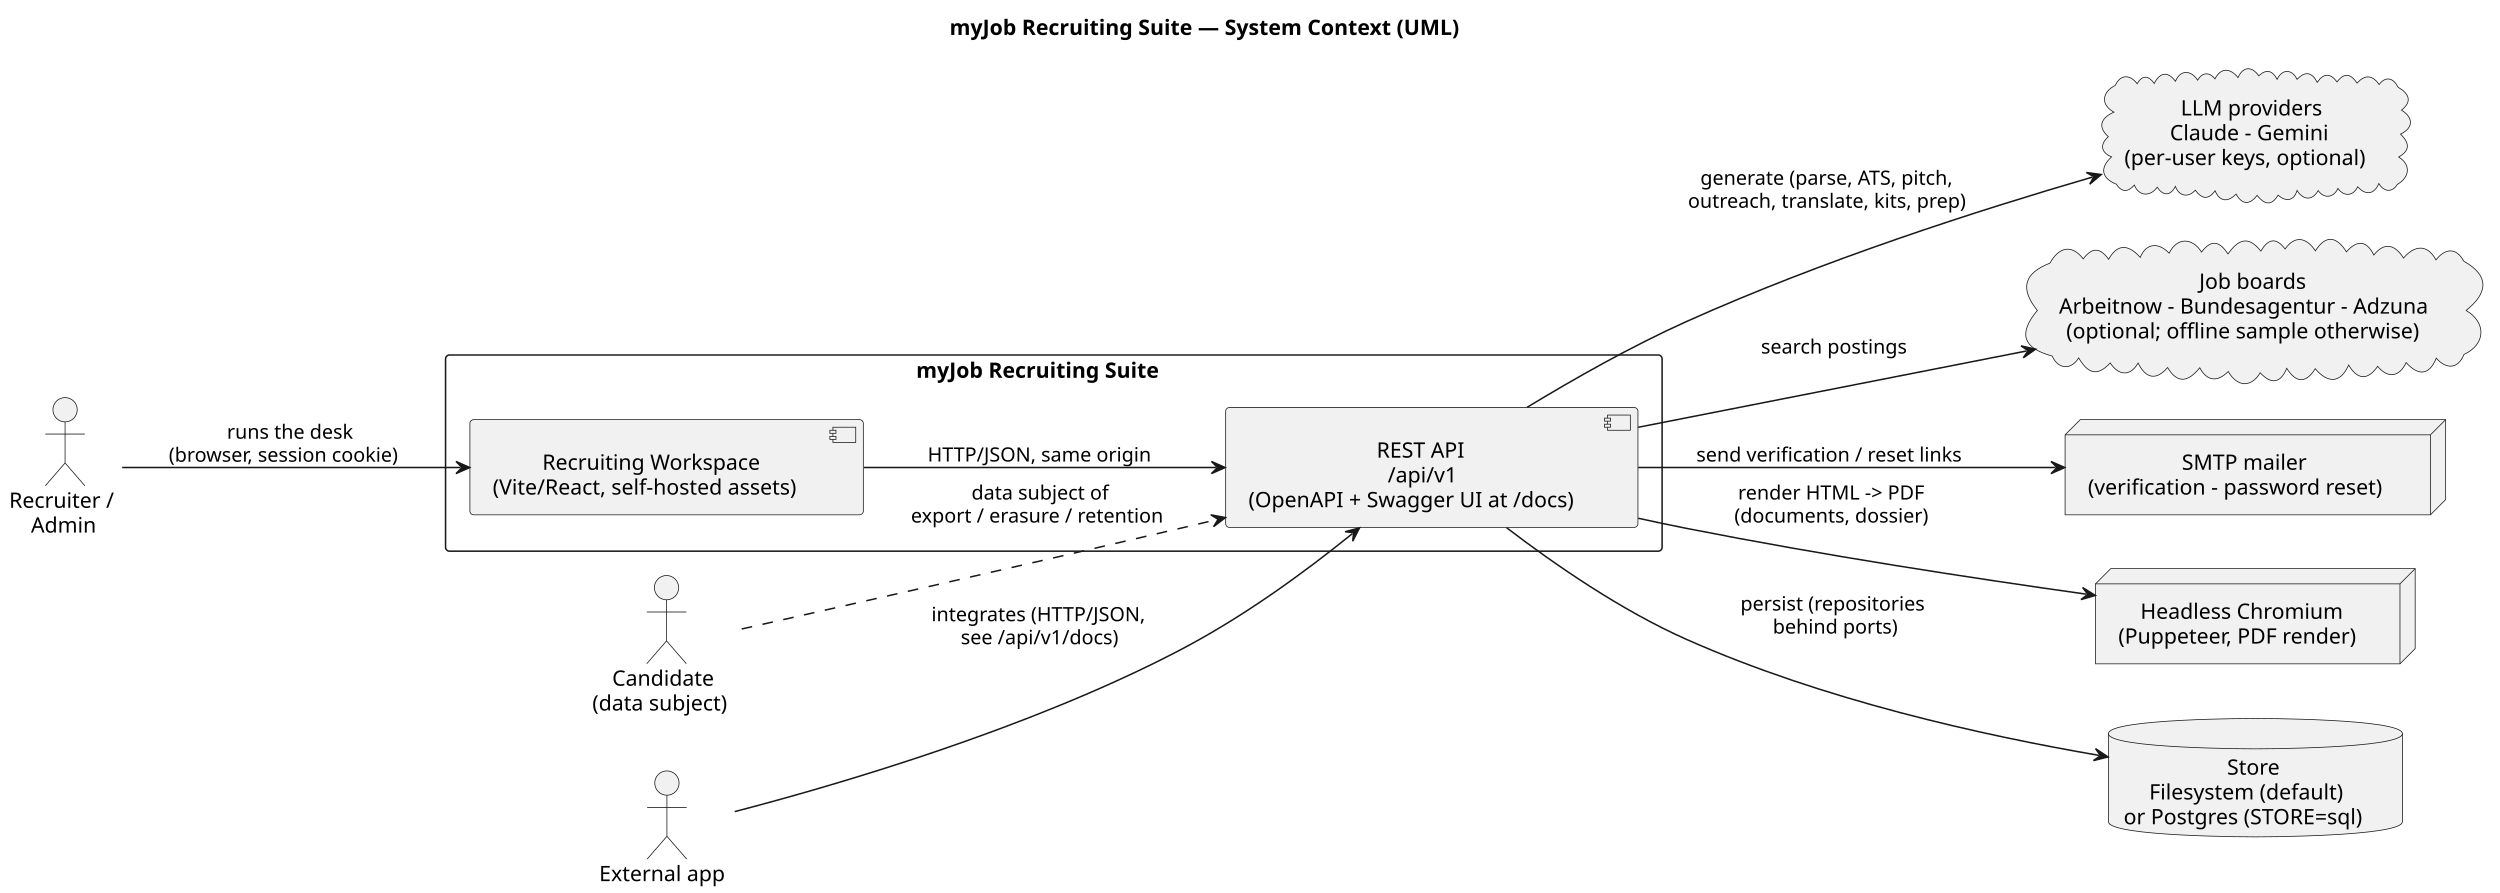
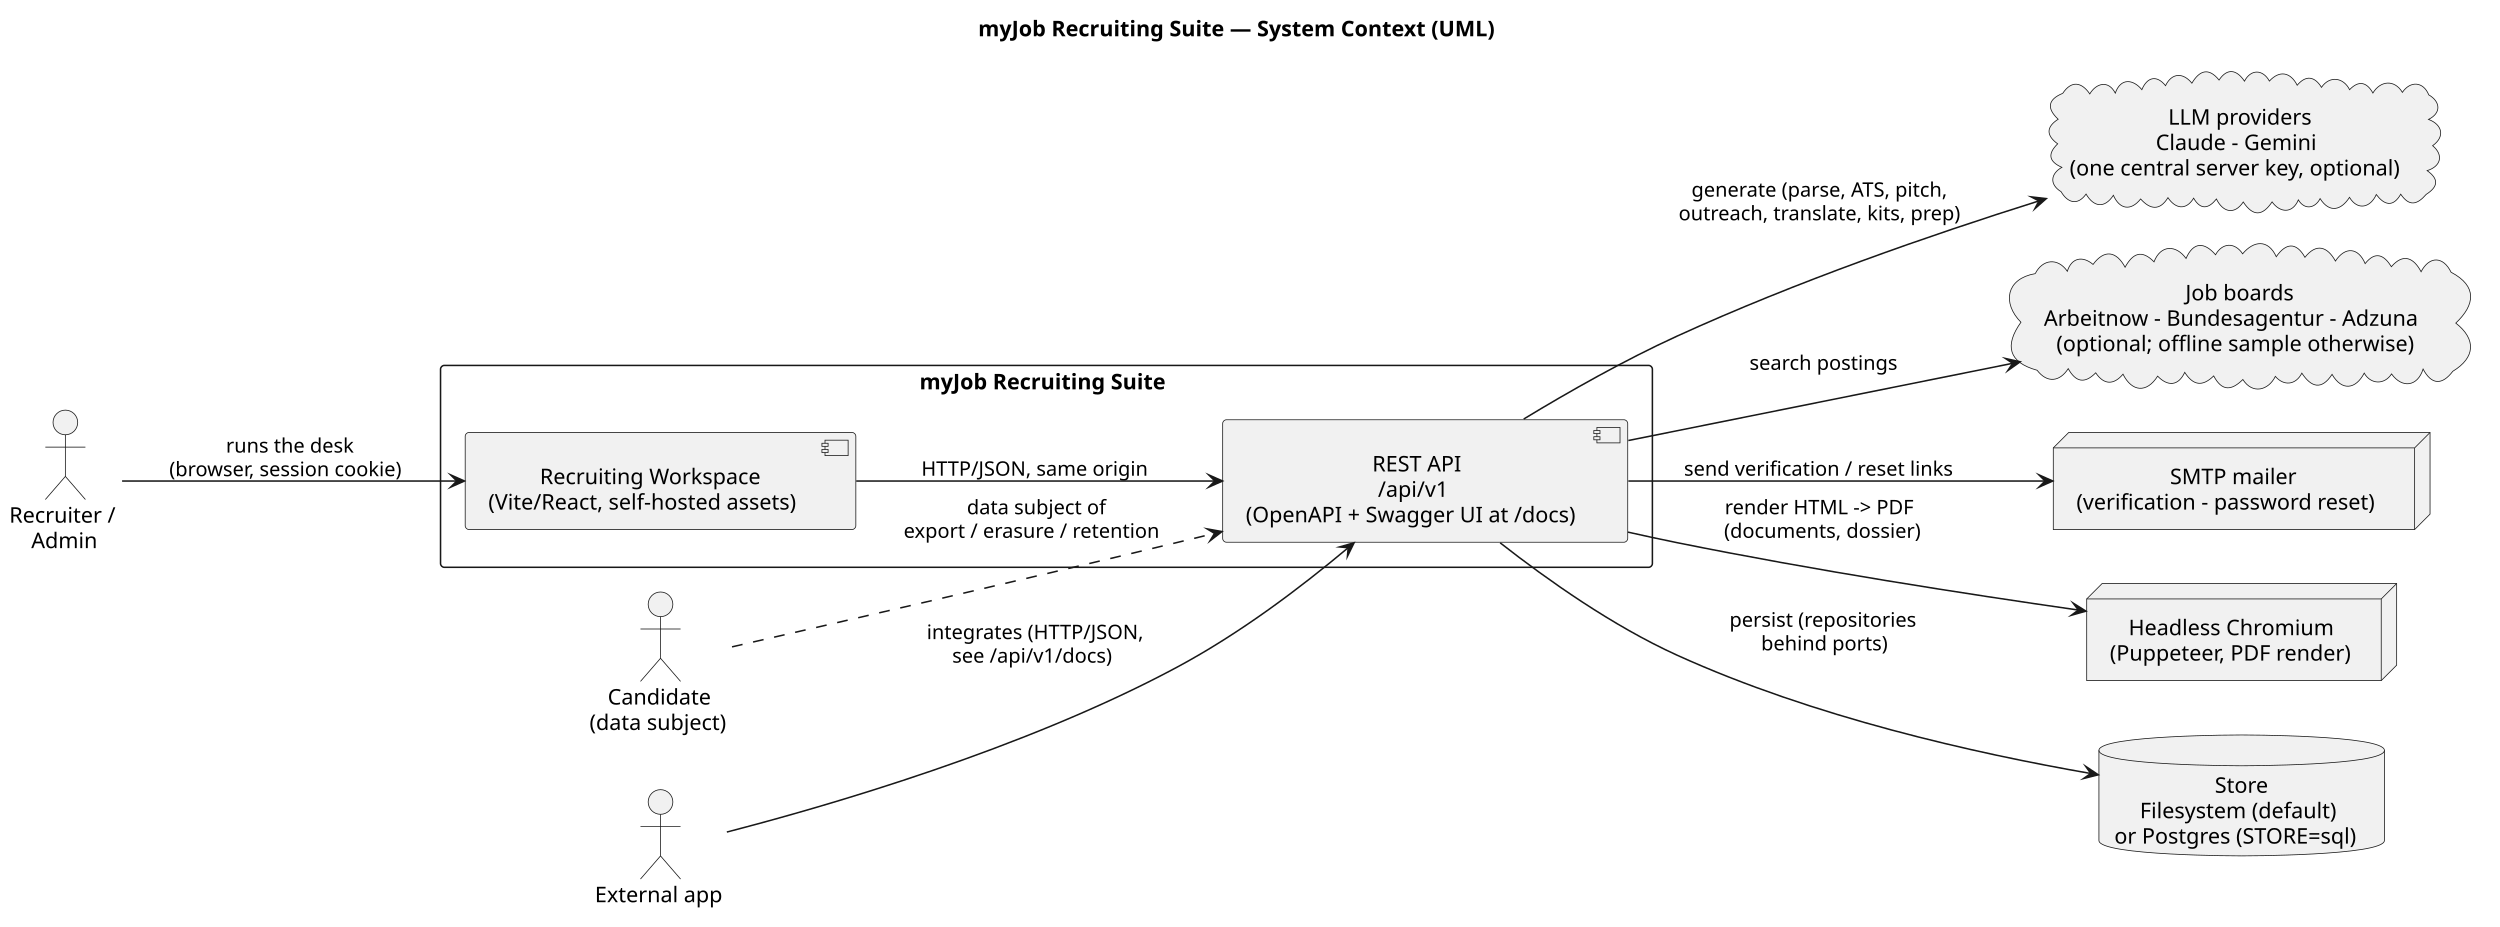
- <svg xmlns="http://www.w3.org/2000/svg" contentStyleType="text/css" data-diagram-type="DESCRIPTION" height="587px" preserveAspectRatio="none" style="width:1644px;height:587px;background:#FFFFFF;" version="1.1" viewBox="0 0 1644 587" width="1644px" zoomAndPan="magnify">
+ <svg xmlns="http://www.w3.org/2000/svg" contentStyleType="text/css" data-diagram-type="DESCRIPTION" height="601px" preserveAspectRatio="none" style="width:1622px;height:601px;background:#FFFFFF;" version="1.1" viewBox="0 0 1622 601" width="1622px" zoomAndPan="magnify">
  <defs />
  <g>
    <g class="title" data-source-line="1">
-       <text fill="#000000" font-family="sans-serif" font-size="14" font-weight="bold" lengthAdjust="spacing" textLength="381.671" x="624.431" y="22.995">myJob Recruiting Suite — System Context (UML)</text>
+       <text fill="#000000" font-family="sans-serif" font-size="14" font-weight="700" lengthAdjust="spacing" textLength="346.199" x="634.634" y="23.535">myJob Recruiting Suite — System Context (UML)</text>
    </g>
-     <g class="cluster" data-entity="System" data-source-line="11" data-uid="ent0005" id="cluster_System">
-       <rect fill="none" height="129" rx="2.5" ry="2.5" style="stroke:#181818;stroke-width:1;" width="800" x="293" y="233.447" />
-       <text fill="#000000" font-family="sans-serif" font-size="14" font-weight="bold" lengthAdjust="spacing" textLength="181.07" x="602.465" y="248.442">myJob Recruiting Suite</text>
+     <g class="cluster" data-qualified-name="System" data-source-line="11" id="ent0004">
+       <rect fill="none" height="131" rx="2.5" ry="2.5" style="stroke:#181818;stroke-width:1;" width="786.25" x="285.82" y="237.078" />
+       <text fill="#000000" font-family="sans-serif" font-size="14" font-weight="700" lengthAdjust="spacing" textLength="164.746" x="596.572" y="252.614">myJob Recruiting Suite</text>
    </g>
-     <g class="entity" data-entity="API" data-source-line="12" data-uid="ent0006" id="entity_API">
-       <rect fill="#F1F1F1" height="78.891" rx="2.5" ry="2.5" style="stroke:#181818;stroke-width:0.5;" width="271.109" x="806" y="267.947" />
-       <rect fill="#F1F1F1" height="10" style="stroke:#181818;stroke-width:0.5;" width="15" x="1057.109" y="272.947" />
-       <rect fill="#F1F1F1" height="2" style="stroke:#181818;stroke-width:0.5;" width="4" x="1055.109" y="274.947" />
-       <rect fill="#F1F1F1" height="2" style="stroke:#181818;stroke-width:0.5;" width="4" x="1055.109" y="278.947" />
-       <text fill="#000000" font-family="sans-serif" font-size="14" lengthAdjust="spacing" textLength="62.61" x="905.25" y="300.942">REST API</text>
-       <text fill="#000000" font-family="sans-serif" font-size="14" lengthAdjust="spacing" textLength="47.981" x="912.564" y="317.239">/api/v1</text>
-       <text fill="#000000" font-family="sans-serif" font-size="14" lengthAdjust="spacing" textLength="231.109" x="821" y="333.536">(OpenAPI + Swagger UI at /docs)</text>
+     <g class="entity" data-qualified-name="System.API" data-source-line="12" id="ent0005">
+       <rect fill="#F1F1F1" height="79.465" rx="2.5" ry="2.5" style="stroke:#181818;stroke-width:0.5;" width="262.797" x="793.27" y="272.339" />
+       <rect fill="#F1F1F1" height="10" style="stroke:#181818;stroke-width:0.5;" width="15" x="1036.067" y="277.339" />
+       <rect fill="#F1F1F1" height="2" style="stroke:#181818;stroke-width:0.5;" width="4" x="1034.067" y="279.339" />
+       <rect fill="#F1F1F1" height="2" style="stroke:#181818;stroke-width:0.5;" width="4" x="1034.067" y="283.339" />
+       <text fill="#000000" font-family="sans-serif" font-size="14" lengthAdjust="spacing" textLength="58.693" x="890.322" y="305.874">REST API</text>
+       <text fill="#000000" font-family="sans-serif" font-size="14" lengthAdjust="spacing" textLength="51.372" x="893.982" y="322.362">/api/v1</text>
+       <text fill="#000000" font-family="sans-serif" font-size="14" lengthAdjust="spacing" textLength="222.797" x="808.27" y="338.85">(OpenAPI + Swagger UI at /docs)</text>
    </g>
-     <g class="entity" data-entity="UI" data-source-line="13" data-uid="ent0007" id="entity_UI">
-       <rect fill="#F1F1F1" height="62.594" rx="2.5" ry="2.5" style="stroke:#181818;stroke-width:0.5;" width="258.729" x="309" y="275.947" />
-       <rect fill="#F1F1F1" height="10" style="stroke:#181818;stroke-width:0.5;" width="15" x="547.73" y="280.947" />
-       <rect fill="#F1F1F1" height="2" style="stroke:#181818;stroke-width:0.5;" width="4" x="545.73" y="282.947" />
-       <rect fill="#F1F1F1" height="2" style="stroke:#181818;stroke-width:0.5;" width="4" x="545.73" y="286.947" />
-       <text fill="#000000" font-family="sans-serif" font-size="14" lengthAdjust="spacing" textLength="153.487" x="356.621" y="308.942">Recruiting Workspace</text>
-       <text fill="#000000" font-family="sans-serif" font-size="14" lengthAdjust="spacing" textLength="218.73" x="324" y="325.239">(Vite/React, self-hosted assets)</text>
+     <g class="entity" data-qualified-name="System.UI" data-source-line="13" id="ent0006">
+       <rect fill="#F1F1F1" height="62.977" rx="2.5" ry="2.5" style="stroke:#181818;stroke-width:0.5;" width="253.445" x="301.82" y="280.589" />
+       <rect fill="#F1F1F1" height="10" style="stroke:#181818;stroke-width:0.5;" width="15" x="535.265" y="285.589" />
+       <rect fill="#F1F1F1" height="2" style="stroke:#181818;stroke-width:0.5;" width="4" x="533.265" y="287.589" />
+       <rect fill="#F1F1F1" height="2" style="stroke:#181818;stroke-width:0.5;" width="4" x="533.265" y="291.589" />
+       <text fill="#000000" font-family="sans-serif" font-size="14" lengthAdjust="spacing" textLength="146.556" x="350.265" y="314.124">Recruiting Workspace</text>
+       <text fill="#000000" font-family="sans-serif" font-size="14" lengthAdjust="spacing" textLength="213.445" x="316.82" y="330.612">(Vite/React, self-hosted assets)</text>
    </g>
-     <g class="entity" data-entity="Recruiter" data-source-line="7" data-uid="ent0002" id="entity_Recruiter">
-       <ellipse cx="42.791" cy="269.447" fill="#F1F1F1" rx="8" ry="8" style="stroke:#181818;stroke-width:0.5;" />
-       <path d="M42.791,277.447 L42.791,304.447 M29.791,285.447 L55.791,285.447 M42.791,304.447 L29.791,319.447 M42.791,304.447 L55.791,319.447" fill="none" style="stroke:#181818;stroke-width:0.5;" />
-       <text fill="#000000" font-family="sans-serif" font-size="14" lengthAdjust="spacing" textLength="73.582" x="6" y="333.942">Recruiter /</text>
-       <text fill="#000000" font-family="sans-serif" font-size="14" lengthAdjust="spacing" textLength="44.864" x="20.359" y="350.239">Admin</text>
+     <g class="entity" data-qualified-name="Recruiter" data-source-line="7" id="ent0001">
+       <ellipse cx="42.412" cy="274.089" fill="#F1F1F1" rx="8" ry="8" style="stroke:#181818;stroke-width:0.5;" />
+       <path d="M42.412,282.089 L42.412,309.089 M29.412,290.089 L55.412,290.089 M42.412,309.089 L29.412,324.089 M42.412,309.089 L55.412,324.089" fill="none" style="stroke:#181818;stroke-width:0.5;" />
+       <text fill="#000000" font-family="sans-serif" font-size="14" lengthAdjust="spacing" textLength="72.823" x="6" y="339.124">Recruiter /</text>
+       <text fill="#000000" font-family="sans-serif" font-size="14" lengthAdjust="spacing" textLength="44.276" x="20.273" y="355.612">Admin</text>
    </g>
-     <g class="entity" data-entity="Candidate" data-source-line="8" data-uid="ent0003" id="entity_Candidate">
-       <ellipse cx="438.326" cy="386.447" fill="#F1F1F1" rx="8" ry="8" style="stroke:#181818;stroke-width:0.5;" />
-       <path d="M438.326,394.447 L438.326,421.447 M425.326,402.447 L451.326,402.447 M438.326,421.447 L425.326,436.447 M438.326,421.447 L451.326,436.447" fill="none" style="stroke:#181818;stroke-width:0.5;" />
-       <text fill="#000000" font-family="sans-serif" font-size="14" lengthAdjust="spacing" textLength="71.572" x="402.54" y="450.942">Candidate</text>
-       <text fill="#000000" font-family="sans-serif" font-size="14" lengthAdjust="spacing" textLength="97.651" x="389.5" y="467.239">(data subject)</text>
+     <g class="entity" data-qualified-name="Candidate" data-source-line="8" id="ent0002">
+       <ellipse cx="428.544" cy="392.089" fill="#F1F1F1" rx="8" ry="8" style="stroke:#181818;stroke-width:0.5;" />
+       <path d="M428.544,400.089 L428.544,427.089 M415.544,408.089 L441.544,408.089 M428.544,427.089 L415.544,442.089 M428.544,427.089 L441.544,442.089" fill="none" style="stroke:#181818;stroke-width:0.5;" />
+       <text fill="#000000" font-family="sans-serif" font-size="14" lengthAdjust="spacing" textLength="68.544" x="394.272" y="457.124">Candidate</text>
+       <text fill="#000000" font-family="sans-serif" font-size="14" lengthAdjust="spacing" textLength="92.148" x="382.47" y="473.612">(data subject)</text>
    </g>
-     <g class="entity" data-entity="Ext" data-source-line="9" data-uid="ent0004" id="entity_Ext">
-       <ellipse cx="438.567" cy="514.947" fill="#F1F1F1" rx="8" ry="8" style="stroke:#181818;stroke-width:0.5;" />
-       <path d="M438.567,522.947 L438.567,549.947 M425.567,530.947 L451.567,530.947 M438.567,549.947 L425.567,564.947 M438.567,549.947 L451.567,564.947" fill="none" style="stroke:#181818;stroke-width:0.5;" />
-       <text fill="#000000" font-family="sans-serif" font-size="14" lengthAdjust="spacing" textLength="89.134" x="394" y="579.442">External app</text>
+     <g class="entity" data-qualified-name="Ext" data-source-line="9" id="ent0003">
+       <ellipse cx="428.545" cy="520.328" fill="#F1F1F1" rx="8" ry="8" style="stroke:#181818;stroke-width:0.5;" />
+       <path d="M428.545,528.328 L428.545,555.328 M415.545,536.328 L441.545,536.328 M428.545,555.328 L415.545,570.328 M428.545,555.328 L441.545,570.328" fill="none" style="stroke:#181818;stroke-width:0.5;" />
+       <text fill="#000000" font-family="sans-serif" font-size="14" lengthAdjust="spacing" textLength="85.189" x="385.95" y="585.364">External app</text>
    </g>
-     <g class="entity" data-entity="LLM" data-source-line="16" data-uid="ent0008" id="entity_LLM">
-       <path d="M1391.005,56.173 C1394.417,48.608 1400.881,48.983 1405.363,55.046 C1408.908,49.085 1412.921,49.711 1416.656,54.854 C1420.262,47.698 1425.518,46.507 1430.552,53.448 C1433.952,45.393 1441.019,46.26 1445.157,52.705 C1448.174,47.523 1452.797,47.154 1456.57,51.831 C1460.663,44.012 1466.851,44.917 1471.697,51.011 C1475.036,43.634 1480.8,43.297 1485.322,49.855 C1490.326,45.205 1494.421,46.331 1497.432,52.159 C1500.726,45.227 1507.226,45.262 1510.526,52.154 C1515.913,46.584 1520.263,47.36 1523.813,54.132 C1527.948,48.006 1532.456,47.971 1536.846,53.854 C1541.675,47.452 1545.888,48.539 1549.997,54.613 C1555.229,49.026 1560.058,49.138 1564.492,55.575 C1569.125,49.526 1574.126,51.599 1577.027,57.405 C1583.779,61.216 1586.776,66.506 1579.248,72.427 C1587.064,77.226 1587.299,84.067 1578.605,88.194 C1584.249,93.765 1585.337,98.781 1577.389,103.254 C1585.818,108.531 1584.377,116.787 1576.495,121.254 C1572.875,127.128 1567.422,125.939 1564.324,120.684 C1561.245,128.087 1555.528,128.549 1550.434,122.814 C1547.527,129.012 1541.353,129.501 1537.433,123.933 C1534.598,129.962 1528.54,131.017 1524.429,125.351 C1520.442,132.27 1514.447,131.584 1510.565,125.241 C1508.348,132.477 1503.148,132.705 1498.04,128.371 C1493.521,135.979 1488.884,134.244 1484.252,128.488 C1479.32,134.925 1474.533,134.781 1470.431,127.643 C1465.307,132.978 1459.744,132.902 1456.641,125.462 C1451.967,131.771 1447.909,130.783 1443.588,125.079 C1439.142,130.307 1432.764,128.986 1430.56,122.57 C1427.142,129.021 1422.554,128.944 1418.572,123.122 C1414.113,129.358 1406.69,129.363 1403.528,121.716 C1399.397,126.445 1395.228,126.621 1391.64,121.087 C1381.662,117.061 1380.813,110.223 1388.576,103.165 C1381.44,100.265 1380.792,94.876 1386.43,89.908 C1378.71,82.833 1382.291,77.266 1390.102,73.713 C1380.875,68.709 1382.629,60.271 1391.005,56.173" fill="#F1F1F1" style="stroke:#181818;stroke-width:0.5;" />
-       <text fill="#000000" font-family="sans-serif" font-size="14" lengthAdjust="spacing" textLength="98.061" x="1434.047" y="75.942">LLM providers</text>
-       <text fill="#000000" font-family="sans-serif" font-size="14" lengthAdjust="spacing" textLength="112.321" x="1426.918" y="92.239">Claude - Gemini</text>
-       <text fill="#000000" font-family="sans-serif" font-size="14" lengthAdjust="spacing" textLength="172.156" x="1397" y="108.536">(per-user keys, optional)</text>
+     <g class="entity" data-qualified-name="LLM" data-source-line="16" id="ent0007">
+       <path d="M1338.297,60.564 C1343.948,52.062 1350.542,53.165 1355.852,60.931 C1359.917,54.068 1367.828,51.655 1372.395,60.398 C1375.922,50.405 1383.928,51.297 1389.637,58.166 C1392.998,50.186 1399.043,48.26 1404.991,55.568 C1409.158,47.024 1416.481,47.02 1422.097,53.967 C1426.994,45.75 1432.89,43.488 1439.714,51.929 C1445.247,43.7 1451.359,45.371 1456.21,52.655 C1460.39,44.695 1468.149,44.922 1472.383,52.599 C1479.007,45.361 1486.145,46.843 1490.415,55.304 C1496.056,48.575 1501.741,49.471 1506.172,56.673 C1511.481,48.907 1520.422,50.192 1524.42,58.19 C1530.302,51.977 1535.561,53.189 1539.535,60.347 C1544.344,52.341 1553.483,51.349 1558.67,59.91 C1563.751,52.371 1572.248,52.788 1575.775,61.542 C1583.335,65.877 1584.089,73.288 1575.631,77.479 C1584.426,80.745 1586.643,88.58 1578.292,94.523 C1585.724,100.737 1583.468,108.045 1574.735,110.706 C1582.569,116.269 1581.801,121.21 1574.097,126.131 C1568.356,132.764 1563.226,134.269 1557.598,126.006 C1552.579,134.734 1546.962,133.106 1541.726,126.227 C1538.098,134.541 1529.788,137.006 1524.342,128.058 C1518.946,136.437 1511.449,138.484 1505.287,128.87 C1502.019,135.232 1495.219,136.428 1491.173,129.709 C1487.297,138.812 1479.235,138.1 1474.133,130.998 C1467.836,140.377 1461.784,140.557 1455.426,131.059 C1449.501,139.874 1442.024,137.464 1438.019,129.113 C1432.976,135.459 1427.766,136.432 1423.232,128.583 C1418.214,136.829 1411.29,135.341 1406.571,128.258 C1401.195,136.981 1394.956,135.931 1388.844,129.096 C1382.469,137.141 1375.221,135.88 1371.158,126.72 C1365.4,135.481 1358.422,134.374 1353.442,125.919 C1347.852,133.725 1341.39,131.511 1337.233,124.367 C1329.611,119.704 1330.351,112.755 1337.737,108.57 C1329.241,104.811 1328.352,99.794 1335.014,93.327 C1327.586,87.934 1327.405,82.437 1335.34,77.358 C1327.833,70.332 1328.56,64.553 1338.297,60.564" fill="#F1F1F1" style="stroke:#181818;stroke-width:0.5;" />
+       <text fill="#000000" font-family="sans-serif" font-size="14" lengthAdjust="spacing" textLength="95.327" x="1406.737" y="80.874">LLM providers</text>
+       <text fill="#000000" font-family="sans-serif" font-size="14" lengthAdjust="spacing" textLength="111.494" x="1398.653" y="97.362">Claude - Gemini</text>
+       <text fill="#000000" font-family="sans-serif" font-size="14" lengthAdjust="spacing" textLength="223.241" x="1342.78" y="113.85">(one central server key, optional)</text>
    </g>
-     <g class="entity" data-entity="Jobs" data-source-line="17" data-uid="ent0009" id="entity_Jobs">
-       <path d="M1348.083,173.025 C1353.485,163.036 1361.924,159.946 1369.93,170.217 C1375.785,162.462 1381.047,162.725 1386.637,170.502 C1392.778,159.526 1400.152,161.157 1407.429,169.263 C1411.483,159.306 1419.853,159.537 1426.394,166.47 C1431.761,155.803 1441.675,156.221 1447.733,165.74 C1454.299,157.03 1459.717,158.788 1465.11,166.948 C1471.873,157.641 1478.247,154.513 1486.725,165.083 C1491.484,157.191 1496.547,155.685 1502.667,163.722 C1509.4,154.25 1516.979,156.427 1522.595,164.958 C1529.566,153.999 1536.723,155.57 1543.018,165.616 C1549.868,157.743 1556.249,157.859 1561.025,167.721 C1568.172,158.649 1575.201,161.093 1580.553,169.704 C1587.479,161.525 1596.046,160.07 1601.901,170.906 C1607.696,163.465 1615.091,162.305 1620.141,171.712 C1637.534,181.538 1635.944,192.765 1621.726,204.136 C1635.206,212.18 1634.682,226.43 1620.301,233.103 C1616.279,243.035 1608.42,242.82 1602.101,235.531 C1597.332,247.267 1590.035,247.076 1582.288,238.426 C1577.921,247.93 1570.248,249.104 1563.544,240.9 C1556.968,250.46 1550.188,249.703 1544.463,240.055 C1538.947,252.542 1530.448,251.936 1522.514,242.473 C1516.262,252.496 1509.724,251.755 1503.761,242.197 C1499.568,252.345 1493.502,252.819 1486.298,245.147 C1480.004,255.627 1470.806,254.018 1465.31,244.316 C1458.33,251.322 1451.438,250.926 1446.579,241.846 C1439.514,250.554 1432.33,253.266 1425.403,241.702 C1417.656,250.758 1410.904,248.583 1406.022,238.76 C1400.731,247.995 1392.898,246.822 1387.687,238.675 C1378.815,248.285 1372.74,245.128 1366.945,235.378 C1361.906,243.563 1353.339,242.884 1349.516,234.126 C1330.467,228.974 1326.818,219.702 1339.754,204.137 C1328.17,189.788 1330.891,179.67 1348.083,173.025" fill="#F1F1F1" style="stroke:#181818;stroke-width:0.5;" />
-       <text fill="#000000" font-family="sans-serif" font-size="14" lengthAdjust="spacing" textLength="73.999" x="1446.179" y="189.942">Job boards</text>
-       <text fill="#000000" font-family="sans-serif" font-size="14" lengthAdjust="spacing" textLength="258.357" x="1354" y="206.239">Arbeitnow - Bundesagentur - Adzuna</text>
-       <text fill="#000000" font-family="sans-serif" font-size="14" lengthAdjust="spacing" textLength="248.862" x="1358.748" y="222.536">(optional; offline sample otherwise)</text>
+     <g class="entity" data-qualified-name="Jobs" data-source-line="17" id="ent0008">
+       <path d="M1320.468,177.531 C1325.256,168.068 1335.131,167.068 1341.28,175.992 C1344.082,167.073 1351.299,165.895 1357.973,171.559 C1365.367,161.529 1373.14,162.953 1378.752,173.37 C1383.658,164.469 1389.423,161.596 1397.526,169.877 C1401.86,158.656 1411.824,158.714 1418.301,167.672 C1423.104,156.726 1430.224,156.972 1437.436,165.278 C1441.937,157.302 1449.974,157.079 1455.014,164.669 C1462.097,156.176 1471.488,154.942 1476.852,166.537 C1482.996,157.678 1489.716,156.763 1495.448,166.94 C1502.924,157.503 1510.05,160.021 1515.227,169.361 C1521.475,159.897 1529.994,160.376 1534.514,171.019 C1541.171,162.668 1546.764,165.371 1551.537,173.023 C1559.328,163.991 1566.068,167.326 1570.8,176.296 C1576.219,165.922 1585.194,166.219 1590.262,176.624 C1607.467,185.695 1605.851,197.791 1593.324,209.621 C1606.798,220.201 1605.951,232.054 1591.379,240.89 C1584.423,250.042 1577.616,249.828 1572.105,239.463 C1568.494,250.915 1558.492,252.129 1551.647,242.619 C1546.952,249.814 1538.164,249.499 1533.902,242.093 C1528.37,252.693 1519.398,253.865 1513.039,242.892 C1506.214,253.412 1499.48,251.25 1493.441,242.107 C1489.537,249.761 1481.884,250.732 1476.247,244.209 C1471.767,253.285 1461.463,256.075 1455.167,246.232 C1447.701,253.614 1441.568,253.938 1436.246,243.904 C1428.836,251.128 1422.936,250.089 1417.455,241.597 C1413.201,250.697 1406.335,250.737 1399.876,244.053 C1392.793,255.226 1383.189,254.307 1377.398,242.774 C1371.369,249.961 1364.975,249.76 1359.701,241.887 C1352.465,249.294 1346.673,247.861 1341.874,239.185 C1336.241,247.847 1328.183,248.679 1321.672,240.221 C1303.031,235.084 1300.465,224.1 1311.185,209.076 C1298.9,196.614 1301.515,180.801 1320.468,177.531" fill="#F1F1F1" style="stroke:#181818;stroke-width:0.5;" />
+       <text fill="#000000" font-family="sans-serif" font-size="14" lengthAdjust="spacing" textLength="73.015" x="1417.894" y="194.874">Job boards</text>
+       <text fill="#000000" font-family="sans-serif" font-size="14" lengthAdjust="spacing" textLength="256.662" x="1326.07" y="211.362">Arbeitnow - Bundesagentur - Adzuna</text>
+       <text fill="#000000" font-family="sans-serif" font-size="14" lengthAdjust="spacing" textLength="240.481" x="1334.16" y="227.85">(optional; offline sample otherwise)</text>
    </g>
-     <g class="entity" data-entity="Mail" data-source-line="18" data-uid="ent0010" id="entity_Mail">
-       <polygon fill="#F1F1F1" points="1358,285.947,1368,275.947,1608.26,275.947,1608.26,328.541,1598.26,338.541,1358,338.541,1358,285.947" style="stroke:#181818;stroke-width:0.5;" />
-       <line style="stroke:#181818;stroke-width:0.5;" x1="1598.26" x2="1608.26" y1="285.947" y2="275.947" />
-       <line style="stroke:#181818;stroke-width:0.5;" x1="1358" x2="1598.26" y1="285.947" y2="285.947" />
-       <line style="stroke:#181818;stroke-width:0.5;" x1="1598.26" x2="1598.26" y1="285.947" y2="338.541" />
-       <text fill="#000000" font-family="sans-serif" font-size="14" lengthAdjust="spacing" textLength="86.775" x="1434.742" y="308.942">SMTP mailer</text>
-       <text fill="#000000" font-family="sans-serif" font-size="14" lengthAdjust="spacing" textLength="210.26" x="1373" y="325.239">(verification - password reset)</text>
+     <g class="entity" data-qualified-name="Mail" data-source-line="18" id="ent0009">
+       <polygon fill="#F1F1F1" points="1332.18,290.589,1342.18,280.589,1576.609,280.589,1576.609,333.565,1566.609,343.565,1332.18,343.565,1332.18,290.589" style="stroke:#181818;stroke-width:0.5;stroke-linejoin:miter;stroke-miterlimit:10;" />
+       <line style="stroke:#181818;stroke-width:0.5;" x1="1566.609" x2="1576.609" y1="290.589" y2="280.589" />
+       <line style="stroke:#181818;stroke-width:0.5;" x1="1332.18" x2="1566.609" y1="290.589" y2="290.589" />
+       <line style="stroke:#181818;stroke-width:0.5;" x1="1566.609" x2="1566.609" y1="290.589" y2="343.565" />
+       <text fill="#000000" font-family="sans-serif" font-size="14" lengthAdjust="spacing" textLength="83.043" x="1407.873" y="314.124">SMTP mailer</text>
+       <text fill="#000000" font-family="sans-serif" font-size="14" lengthAdjust="spacing" textLength="204.429" x="1347.18" y="330.612">(verification - password reset)</text>
    </g>
-     <g class="entity" data-entity="Chromium" data-source-line="19" data-uid="ent0011" id="entity_Chromium">
-       <polygon fill="#F1F1F1" points="1378,383.947,1388,373.947,1588.222,373.947,1588.222,426.541,1578.222,436.541,1378,436.541,1378,383.947" style="stroke:#181818;stroke-width:0.5;" />
-       <line style="stroke:#181818;stroke-width:0.5;" x1="1578.222" x2="1588.222" y1="383.947" y2="373.947" />
-       <line style="stroke:#181818;stroke-width:0.5;" x1="1378" x2="1578.222" y1="383.947" y2="383.947" />
-       <line style="stroke:#181818;stroke-width:0.5;" x1="1578.222" x2="1578.222" y1="383.947" y2="436.541" />
-       <text fill="#000000" font-family="sans-serif" font-size="14" lengthAdjust="spacing" textLength="141.155" x="1407.533" y="406.942">Headless Chromium</text>
-       <text fill="#000000" font-family="sans-serif" font-size="14" lengthAdjust="spacing" textLength="170.222" x="1393" y="423.239">(Puppeteer, PDF render)</text>
+     <g class="entity" data-qualified-name="Chromium" data-source-line="19" id="ent0010">
+       <polygon fill="#F1F1F1" points="1353.85,388.589,1363.85,378.589,1554.946,378.589,1554.946,431.565,1544.946,441.565,1353.85,441.565,1353.85,388.589" style="stroke:#181818;stroke-width:0.5;stroke-linejoin:miter;stroke-miterlimit:10;" />
+       <line style="stroke:#181818;stroke-width:0.5;" x1="1544.946" x2="1554.946" y1="388.589" y2="378.589" />
+       <line style="stroke:#181818;stroke-width:0.5;" x1="1353.85" x2="1544.946" y1="388.589" y2="388.589" />
+       <line style="stroke:#181818;stroke-width:0.5;" x1="1544.946" x2="1544.946" y1="388.589" y2="441.565" />
+       <text fill="#000000" font-family="sans-serif" font-size="14" lengthAdjust="spacing" textLength="136.76" x="1381.018" y="412.124">Headless Chromium</text>
+       <text fill="#000000" font-family="sans-serif" font-size="14" lengthAdjust="spacing" textLength="161.096" x="1368.85" y="428.612">(Puppeteer, PDF render)</text>
    </g>
-     <g class="entity" data-entity="Store" data-source-line="20" data-uid="ent0012" id="entity_Store">
-       <path d="M1386.5,482.447 C1386.5,472.447 1483.159,472.447 1483.159,472.447 C1483.159,472.447 1579.818,472.447 1579.818,482.447 L1579.818,540.338 C1579.818,550.338 1483.159,550.338 1483.159,550.338 C1483.159,550.338 1386.5,550.338 1386.5,540.338 L1386.5,482.447" fill="#F1F1F1" style="stroke:#181818;stroke-width:0.5;" />
-       <path d="M1386.5,482.447 C1386.5,492.447 1483.159,492.447 1483.159,492.447 C1483.159,492.447 1579.818,492.447 1579.818,482.447" fill="none" style="stroke:#181818;stroke-width:0.5;" />
-       <text fill="#000000" font-family="sans-serif" font-size="14" lengthAdjust="spacing" textLength="37.31" x="1464.504" y="509.442">Store</text>
-       <text fill="#000000" font-family="sans-serif" font-size="14" lengthAdjust="spacing" textLength="139.692" x="1413.313" y="525.739">Filesystem (default)</text>
-       <text fill="#000000" font-family="sans-serif" font-size="14" lengthAdjust="spacing" textLength="173.318" x="1396.5" y="542.036">or Postgres (STORE=sql)</text>
+     <g class="entity" data-qualified-name="Store" data-source-line="20" id="ent0011">
+       <path d="M1361.78,486.839 C1361.78,476.839 1454.396,476.839 1454.396,476.839 C1454.396,476.839 1547.011,476.839 1547.011,486.839 L1547.011,545.303 C1547.011,555.303 1454.396,555.303 1454.396,555.303 C1454.396,555.303 1361.78,555.303 1361.78,545.303 L1361.78,486.839" fill="#F1F1F1" style="stroke:#181818;stroke-width:0.5;" />
+       <path d="M1361.78,486.839 C1361.78,496.839 1454.396,496.839 1454.396,496.839 C1454.396,496.839 1547.011,496.839 1547.011,486.839" fill="none" style="stroke:#181818;stroke-width:0.5;" />
+       <text fill="#000000" font-family="sans-serif" font-size="14" lengthAdjust="spacing" textLength="34.904" x="1436.944" y="514.374">Store</text>
+       <text fill="#000000" font-family="sans-serif" font-size="14" lengthAdjust="spacing" textLength="132.091" x="1388.35" y="530.862">Filesystem (default)</text>
+       <text fill="#000000" font-family="sans-serif" font-size="14" lengthAdjust="spacing" textLength="165.231" x="1371.78" y="547.35">or Postgres (STORE=sql)</text>
    </g>
-     <g class="link" data-entity-1="Recruiter" data-entity-2="UI" data-source-line="22" data-uid="lnk13" id="link_Recruiter_UI">
-       <path d="M80.31,307.447 C131.88,307.447 222.92,307.447 302.86,307.447" fill="none" id="Recruiter-to-UI" style="stroke:#181818;stroke-width:1;" />
-       <polygon fill="#181818" points="308.86,307.447,299.86,303.447,303.86,307.447,299.86,311.447,308.86,307.447" style="stroke:#181818;stroke-width:1;" />
-       <text fill="#000000" font-family="sans-serif" font-size="13" lengthAdjust="spacing" textLength="88.747" x="149.203" y="288.514">runs the desk</text>
-       <text fill="#000000" font-family="sans-serif" font-size="13" lengthAdjust="spacing" textLength="165.153" x="111" y="303.647">(browser, session cookie)</text>
+     <g class="link" data-entity-1="ent0001" data-entity-2="ent0006" data-link-type="dependency" data-source-line="22" id="lnk12">
+       <path d="M79.21,312.079 C129.49,312.079 218.61,312.079 296.35,312.079" fill="none" id="Recruiter-to-UI" style="stroke:#181818;stroke-width:1;" />
+       <polygon fill="#181818" points="301.35,312.079,292.35,308.079,296.35,312.079,292.35,316.079,301.35,312.079" style="stroke:#181818;stroke-width:1;stroke-linejoin:miter;stroke-miterlimit:10;" />
+       <text fill="#000000" font-family="sans-serif" font-size="13" lengthAdjust="spacing" textLength="86.131" x="146.579" y="293.647">runs the desk</text>
+       <text fill="#000000" font-family="sans-serif" font-size="13" lengthAdjust="spacing" textLength="159.65" x="109.82" y="308.957">(browser, session cookie)</text>
    </g>
-     <g class="link" data-entity-1="UI" data-entity-2="API" data-source-line="23" data-uid="lnk14" id="link_UI_API">
-       <path d="M568.19,307.447 C640.97,307.447 725.86,307.447 799.63,307.447" fill="none" id="UI-to-API" style="stroke:#181818;stroke-width:1;" />
-       <polygon fill="#181818" points="805.63,307.447,796.63,303.447,800.63,307.447,796.63,311.447,805.63,307.447" style="stroke:#181818;stroke-width:1;" />
-       <text fill="#000000" font-family="sans-serif" font-size="13" lengthAdjust="spacing" textLength="154.731" x="610" y="303.514">HTTP/JSON, same origin</text>
+     <g class="link" data-entity-1="ent0006" data-entity-2="ent0005" data-link-type="dependency" data-source-line="23" id="lnk13">
+       <path d="M555.51,312.079 C628.28,312.079 714.67,312.079 788.19,312.079" fill="none" id="UI-to-API" style="stroke:#181818;stroke-width:1;" />
+       <polygon fill="#181818" points="793.19,312.079,784.19,308.079,788.19,312.079,784.19,316.079,793.19,312.079" style="stroke:#181818;stroke-width:1;stroke-linejoin:miter;stroke-miterlimit:10;" />
+       <text fill="#000000" font-family="sans-serif" font-size="13" lengthAdjust="spacing" textLength="153.264" x="597.77" y="308.647">HTTP/JSON, same origin</text>
    </g>
-     <g class="link" data-entity-1="Ext" data-entity-2="API" data-source-line="24" data-uid="lnk15" id="link_Ext_API">
-       <path d="M483.14,533.717 C548.97,516.567 676.55,479.527 776,427.447 C818.59,405.147 857.679,376.433 889.359,350.893" fill="none" id="Ext-to-API" style="stroke:#181818;stroke-width:1;" />
-       <polygon fill="#181818" points="894.03,347.127,884.513,349.662,890.137,350.265,889.534,355.89,894.03,347.127" style="stroke:#181818;stroke-width:1;" />
-       <text fill="#000000" font-family="sans-serif" font-size="13" lengthAdjust="spacing" textLength="149.633" x="612.5" y="408.514">integrates (HTTP/JSON,</text>
-       <text fill="#000000" font-family="sans-serif" font-size="13" lengthAdjust="spacing" textLength="111.033" x="631.8" y="423.647">see /api/v1/docs)</text>
+     <g class="link" data-entity-1="ent0003" data-entity-2="ent0005" data-link-type="dependency" data-source-line="24" id="lnk14">
+       <path d="M471.58,539.828 C536.6,523.019 664.36,486.048 763.27,433.079 C805.09,410.678 843.906,381.138 874.706,355.358" fill="none" id="Ext-to-API" style="stroke:#181818;stroke-width:1;" />
+       <polygon fill="#181818" points="878.54,352.149,869.071,354.858,874.706,355.358,874.206,360.993,878.54,352.149" style="stroke:#181818;stroke-width:1;stroke-linejoin:miter;stroke-miterlimit:10;" />
+       <text fill="#000000" font-family="sans-serif" font-size="13" lengthAdjust="spacing" textLength="146.466" x="601.27" y="414.647">integrates (HTTP/JSON,</text>
+       <text fill="#000000" font-family="sans-serif" font-size="13" lengthAdjust="spacing" textLength="113.426" x="617.79" y="429.957">see /api/v1/docs)</text>
    </g>
-     <g class="link" data-entity-1="Candidate" data-entity-2="API" data-source-line="25" data-uid="lnk16" id="link_Candidate_API">
-       <path d="M487.75,413.627 C553.13,398.907 673.49,371.637 776,347.447 C785.73,345.147 789.935,344.154 800.045,341.734" fill="none" id="Candidate-to-API" style="stroke:#181818;stroke-width:1;stroke-dasharray:7,7;" />
-       <polygon fill="#181818" points="805.88,340.337,796.196,338.542,801.017,341.501,798.058,346.322,805.88,340.337" style="stroke:#181818;stroke-width:1;" />
-       <text fill="#000000" font-family="sans-serif" font-size="13" lengthAdjust="spacing" textLength="97.195" x="638.838" y="328.514">data subject of</text>
-       <text fill="#000000" font-family="sans-serif" font-size="13" lengthAdjust="spacing" textLength="176.871" x="599" y="343.647">export / erasure / retention</text>
+     <g class="link" data-entity-1="ent0002" data-entity-2="ent0005" data-link-type="dependency" data-source-line="25" id="lnk15">
+       <path d="M474.94,419.688 C539.19,404.938 660.32,376.938 763.27,352.079 C772.89,349.748 777.985,348.523 787.985,346.063" fill="none" id="Candidate-to-API" style="stroke:#181818;stroke-width:1;stroke-dasharray:7,7;" />
+       <polygon fill="#181818" points="792.84,344.868,783.145,343.134,787.985,346.063,785.056,350.903,792.84,344.868" style="stroke:#181818;stroke-width:1;stroke-linejoin:miter;stroke-miterlimit:10;" />
+       <text fill="#000000" font-family="sans-serif" font-size="13" lengthAdjust="spacing" textLength="93.99" x="627.304" y="333.647">data subject of</text>
+       <text fill="#000000" font-family="sans-serif" font-size="13" lengthAdjust="spacing" textLength="176.059" x="586.27" y="348.957">export / erasure / retention</text>
    </g>
-     <g class="link" data-entity-1="API" data-entity-2="LLM" data-source-line="27" data-uid="lnk17" id="link_API_LLM">
-       <path d="M1004.17,267.887 C1034.9,249.227 1073.08,227.577 1109,211.447 C1198.65,171.197 1299.699,138.675 1375.999,116.445" fill="none" id="API-to-LLM" style="stroke:#181818;stroke-width:1;" />
-       <polygon fill="#181818" points="1381.76,114.767,1372,113.444,1376.96,116.166,1374.238,121.125,1381.76,114.767" style="stroke:#181818;stroke-width:1;" />
-       <text fill="#000000" font-family="sans-serif" font-size="13" lengthAdjust="spacing" textLength="182.527" x="1118.138" y="121.514">generate (parse, ATS, pitch,</text>
-       <text fill="#000000" font-family="sans-serif" font-size="13" lengthAdjust="spacing" textLength="198.802" x="1110" y="136.647">outreach, translate, kits, prep)</text>
+     <g class="link" data-entity-1="ent0005" data-entity-2="ent0007" data-link-type="dependency" data-source-line="27" id="lnk16">
+       <path d="M988.57,271.868 C1018.07,254.008 1054.14,233.569 1088.07,218.078 C1165.57,182.679 1251.321,152.891 1322.861,130.351" fill="none" id="API-to-LLM" style="stroke:#181818;stroke-width:1;" />
+       <polygon fill="#181818" points="1327.63,128.849,1317.844,127.738,1322.861,130.351,1320.248,135.368,1327.63,128.849" style="stroke:#181818;stroke-width:1;stroke-linejoin:miter;stroke-miterlimit:10;" />
+       <text fill="#000000" font-family="sans-serif" font-size="13" lengthAdjust="spacing" textLength="174.44" x="1097.43" y="127.617">generate (parse, ATS, pitch,</text>
+       <text fill="#000000" font-family="sans-serif" font-size="13" lengthAdjust="spacing" textLength="191.16" x="1089.07" y="142.927">outreach, translate, kits, prep)</text>
    </g>
-     <g class="link" data-entity-1="API" data-entity-2="Jobs" data-source-line="28" data-uid="lnk18" id="link_API_Jobs">
-       <path d="M1077.25,280.977 C1156.83,265.337 1251.652,246.703 1332.703,230.784" fill="none" id="API-to-Jobs" style="stroke:#181818;stroke-width:1;" />
-       <polygon fill="#181818" points="1338.59,229.627,1328.988,227.437,1333.684,230.591,1330.53,235.287,1338.59,229.627" style="stroke:#181818;stroke-width:1;" />
-       <text fill="#000000" font-family="sans-serif" font-size="13" lengthAdjust="spacing" textLength="102.553" x="1158" y="232.514">search postings</text>
+     <g class="link" data-entity-1="ent0005" data-entity-2="ent0008" data-link-type="dependency" data-source-line="28" id="lnk17">
+       <path d="M1056.46,285.808 C1133.68,270.288 1226.608,251.623 1305.818,235.713" fill="none" id="API-to-Jobs" style="stroke:#181818;stroke-width:1;" />
+       <polygon fill="#181818" points="1310.72,234.728,1301.109,232.579,1305.818,235.713,1302.684,240.423,1310.72,234.728" style="stroke:#181818;stroke-width:1;stroke-linejoin:miter;stroke-miterlimit:10;" />
+       <text fill="#000000" font-family="sans-serif" font-size="13" lengthAdjust="spacing" textLength="99.423" x="1135.07" y="239.957">search postings</text>
    </g>
-     <g class="link" data-entity-1="API" data-entity-2="Mail" data-source-line="29" data-uid="lnk19" id="link_API_Mail">
-       <path d="M1077.25,307.447 C1163.23,307.447 1267.87,307.447 1351.74,307.447" fill="none" id="API-to-Mail" style="stroke:#181818;stroke-width:1;" />
-       <polygon fill="#181818" points="1357.74,307.447,1348.74,303.447,1352.74,307.447,1348.74,311.447,1357.74,307.447" style="stroke:#181818;stroke-width:1;" />
-       <text fill="#000000" font-family="sans-serif" font-size="13" lengthAdjust="spacing" textLength="187.999" x="1115.5" y="303.514">send verification / reset links</text>
+     <g class="link" data-entity-1="ent0005" data-entity-2="ent0009" data-link-type="dependency" data-source-line="29" id="lnk18">
+       <path d="M1056.46,312.079 C1140.7,312.079 1244.47,312.079 1326.84,312.079" fill="none" id="API-to-Mail" style="stroke:#181818;stroke-width:1;" />
+       <polygon fill="#181818" points="1331.84,312.079,1322.84,308.079,1326.84,312.079,1322.84,316.079,1331.84,312.079" style="stroke:#181818;stroke-width:1;stroke-linejoin:miter;stroke-miterlimit:10;" />
+       <text fill="#000000" font-family="sans-serif" font-size="13" lengthAdjust="spacing" textLength="184.59" x="1092.57" y="308.647">send verification / reset links</text>
    </g>
-     <g class="link" data-entity-1="API" data-entity-2="Chromium" data-source-line="30" data-uid="lnk20" id="link_API_Chromium">
-       <path d="M1077.24,340.797 C1087.96,343.157 1098.65,345.397 1109,347.447 C1199.33,365.287 1296.918,380.181 1371.958,390.741" fill="none" id="API-to-Chromium" style="stroke:#181818;stroke-width:1;" />
-       <polygon fill="#181818" points="1377.9,391.577,1369.545,386.362,1372.949,390.88,1368.43,394.284,1377.9,391.577" style="stroke:#181818;stroke-width:1;" />
-       <text fill="#000000" font-family="sans-serif" font-size="13" lengthAdjust="spacing" textLength="132.66" x="1142.909" y="328.514">render HTML -&gt; PDF</text>
-       <text fill="#000000" font-family="sans-serif" font-size="13" lengthAdjust="spacing" textLength="137.477" x="1140.5" y="343.647">(documents, dossier)</text>
+     <g class="link" data-entity-1="ent0005" data-entity-2="ent0010" data-link-type="dependency" data-source-line="30" id="lnk19">
+       <path d="M1056.19,345.238 C1066.95,347.659 1077.68,349.978 1088.07,352.079 C1177.29,370.108 1274.771,385.25 1348.42,395.8" fill="none" id="API-to-Chromium" style="stroke:#181818;stroke-width:1;" />
+       <polygon fill="#181818" points="1353.37,396.509,1345.028,391.273,1348.42,395.8,1343.894,399.192,1353.37,396.509" style="stroke:#181818;stroke-width:1;stroke-linejoin:miter;stroke-miterlimit:10;" />
+       <text fill="#000000" font-family="sans-serif" font-size="13" lengthAdjust="spacing" textLength="131.365" x="1119.014" y="333.647">render HTML -&gt; PDF</text>
+       <text fill="#000000" font-family="sans-serif" font-size="13" lengthAdjust="spacing" textLength="132.253" x="1118.57" y="348.957">(documents, dossier)</text>
    </g>
-     <g class="link" data-entity-1="API" data-entity-2="Store" data-source-line="31" data-uid="lnk21" id="link_API_Store">
-       <path d="M990.75,347.037 C1022.6,371.387 1066.21,401.457 1109,420.447 C1198.86,460.337 1303.087,483.449 1380.297,496.739" fill="none" id="API-to-Store" style="stroke:#181818;stroke-width:1;" />
-       <polygon fill="#181818" points="1386.21,497.757,1378.019,492.288,1381.283,496.909,1376.662,500.172,1386.21,497.757" style="stroke:#181818;stroke-width:1;" />
-       <text fill="#000000" font-family="sans-serif" font-size="13" lengthAdjust="spacing" textLength="129.765" x="1144.5" y="401.514">persist (repositories</text>
-       <text fill="#000000" font-family="sans-serif" font-size="13" lengthAdjust="spacing" textLength="87.217" x="1165.774" y="416.647">behind ports)</text>
+     <g class="link" data-entity-1="ent0005" data-entity-2="ent0011" data-link-type="dependency" data-source-line="31" id="lnk20">
+       <path d="M973.3,352.188 C1004.26,376.428 1046.47,406.199 1088.07,425.079 C1176.6,465.259 1280.675,488.609 1356.455,501.839" fill="none" id="API-to-Store" style="stroke:#181818;stroke-width:1;" />
+       <polygon fill="#181818" points="1361.38,502.699,1353.202,497.21,1356.455,501.839,1351.826,505.091,1361.38,502.699" style="stroke:#181818;stroke-width:1;stroke-linejoin:miter;stroke-miterlimit:10;" />
+       <text fill="#000000" font-family="sans-serif" font-size="13" lengthAdjust="spacing" textLength="125.868" x="1122.07" y="406.647">persist (repositories</text>
+       <text fill="#000000" font-family="sans-serif" font-size="13" lengthAdjust="spacing" textLength="84.817" x="1142.595" y="421.957">behind ports)</text>
    </g>
  </g>
</svg>
